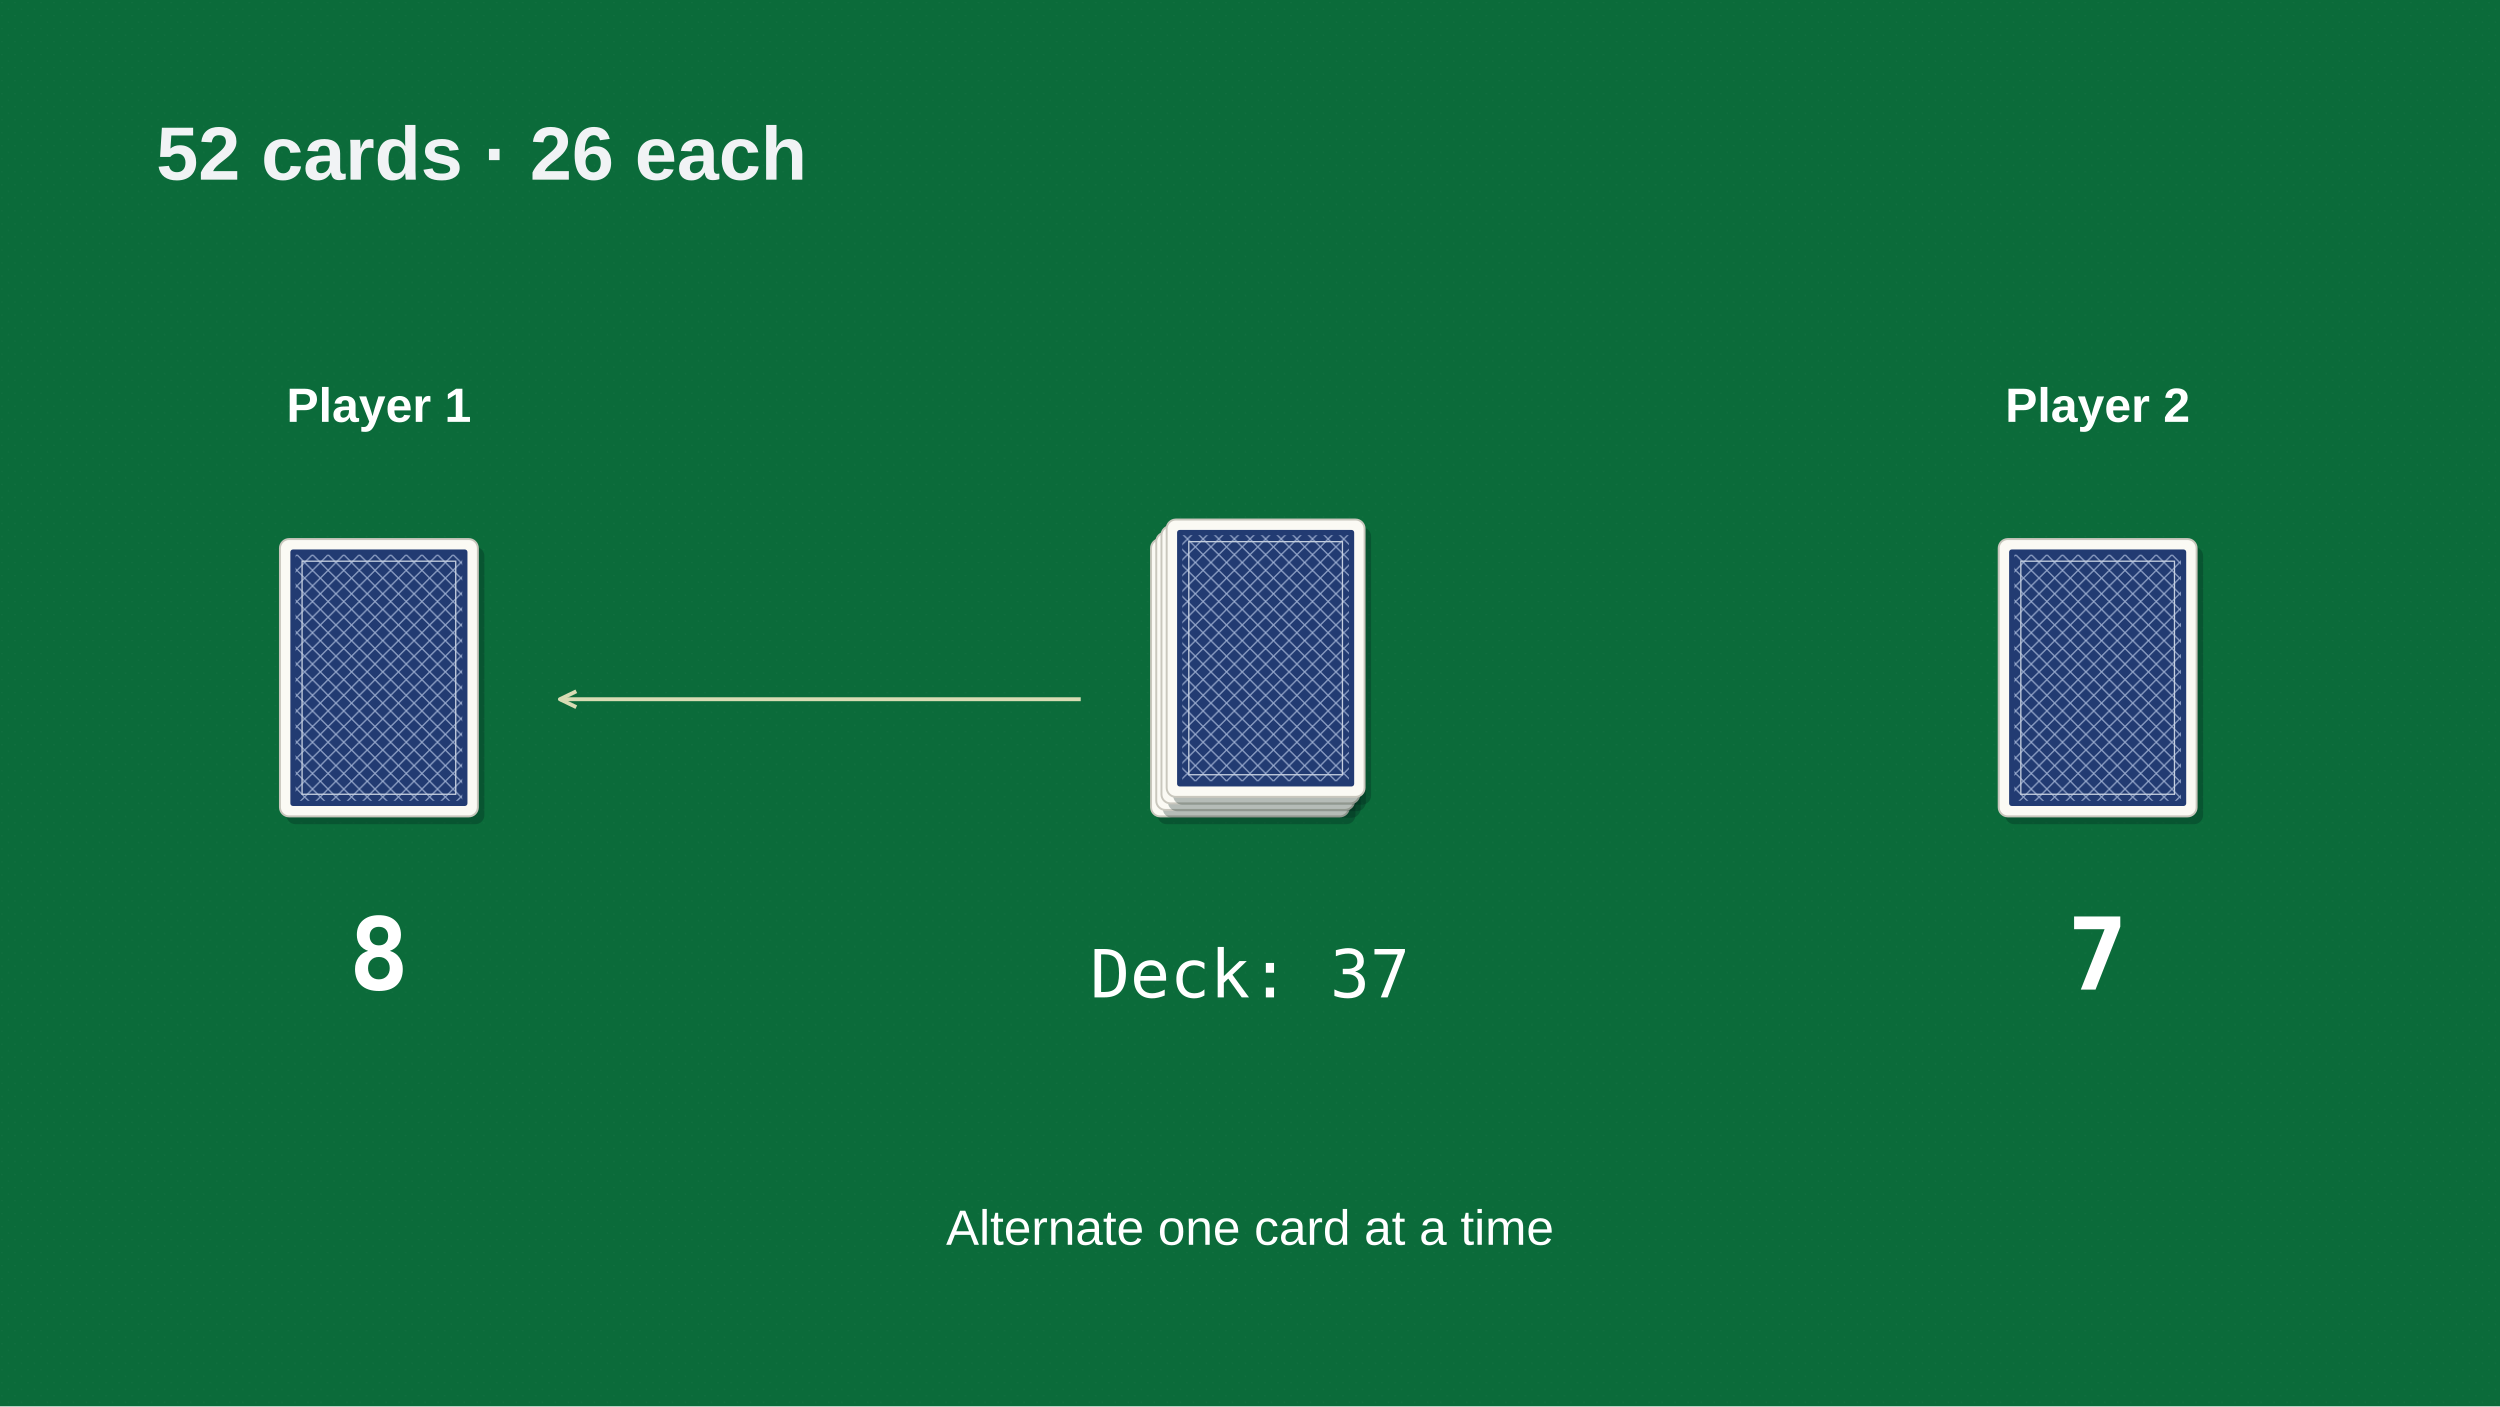
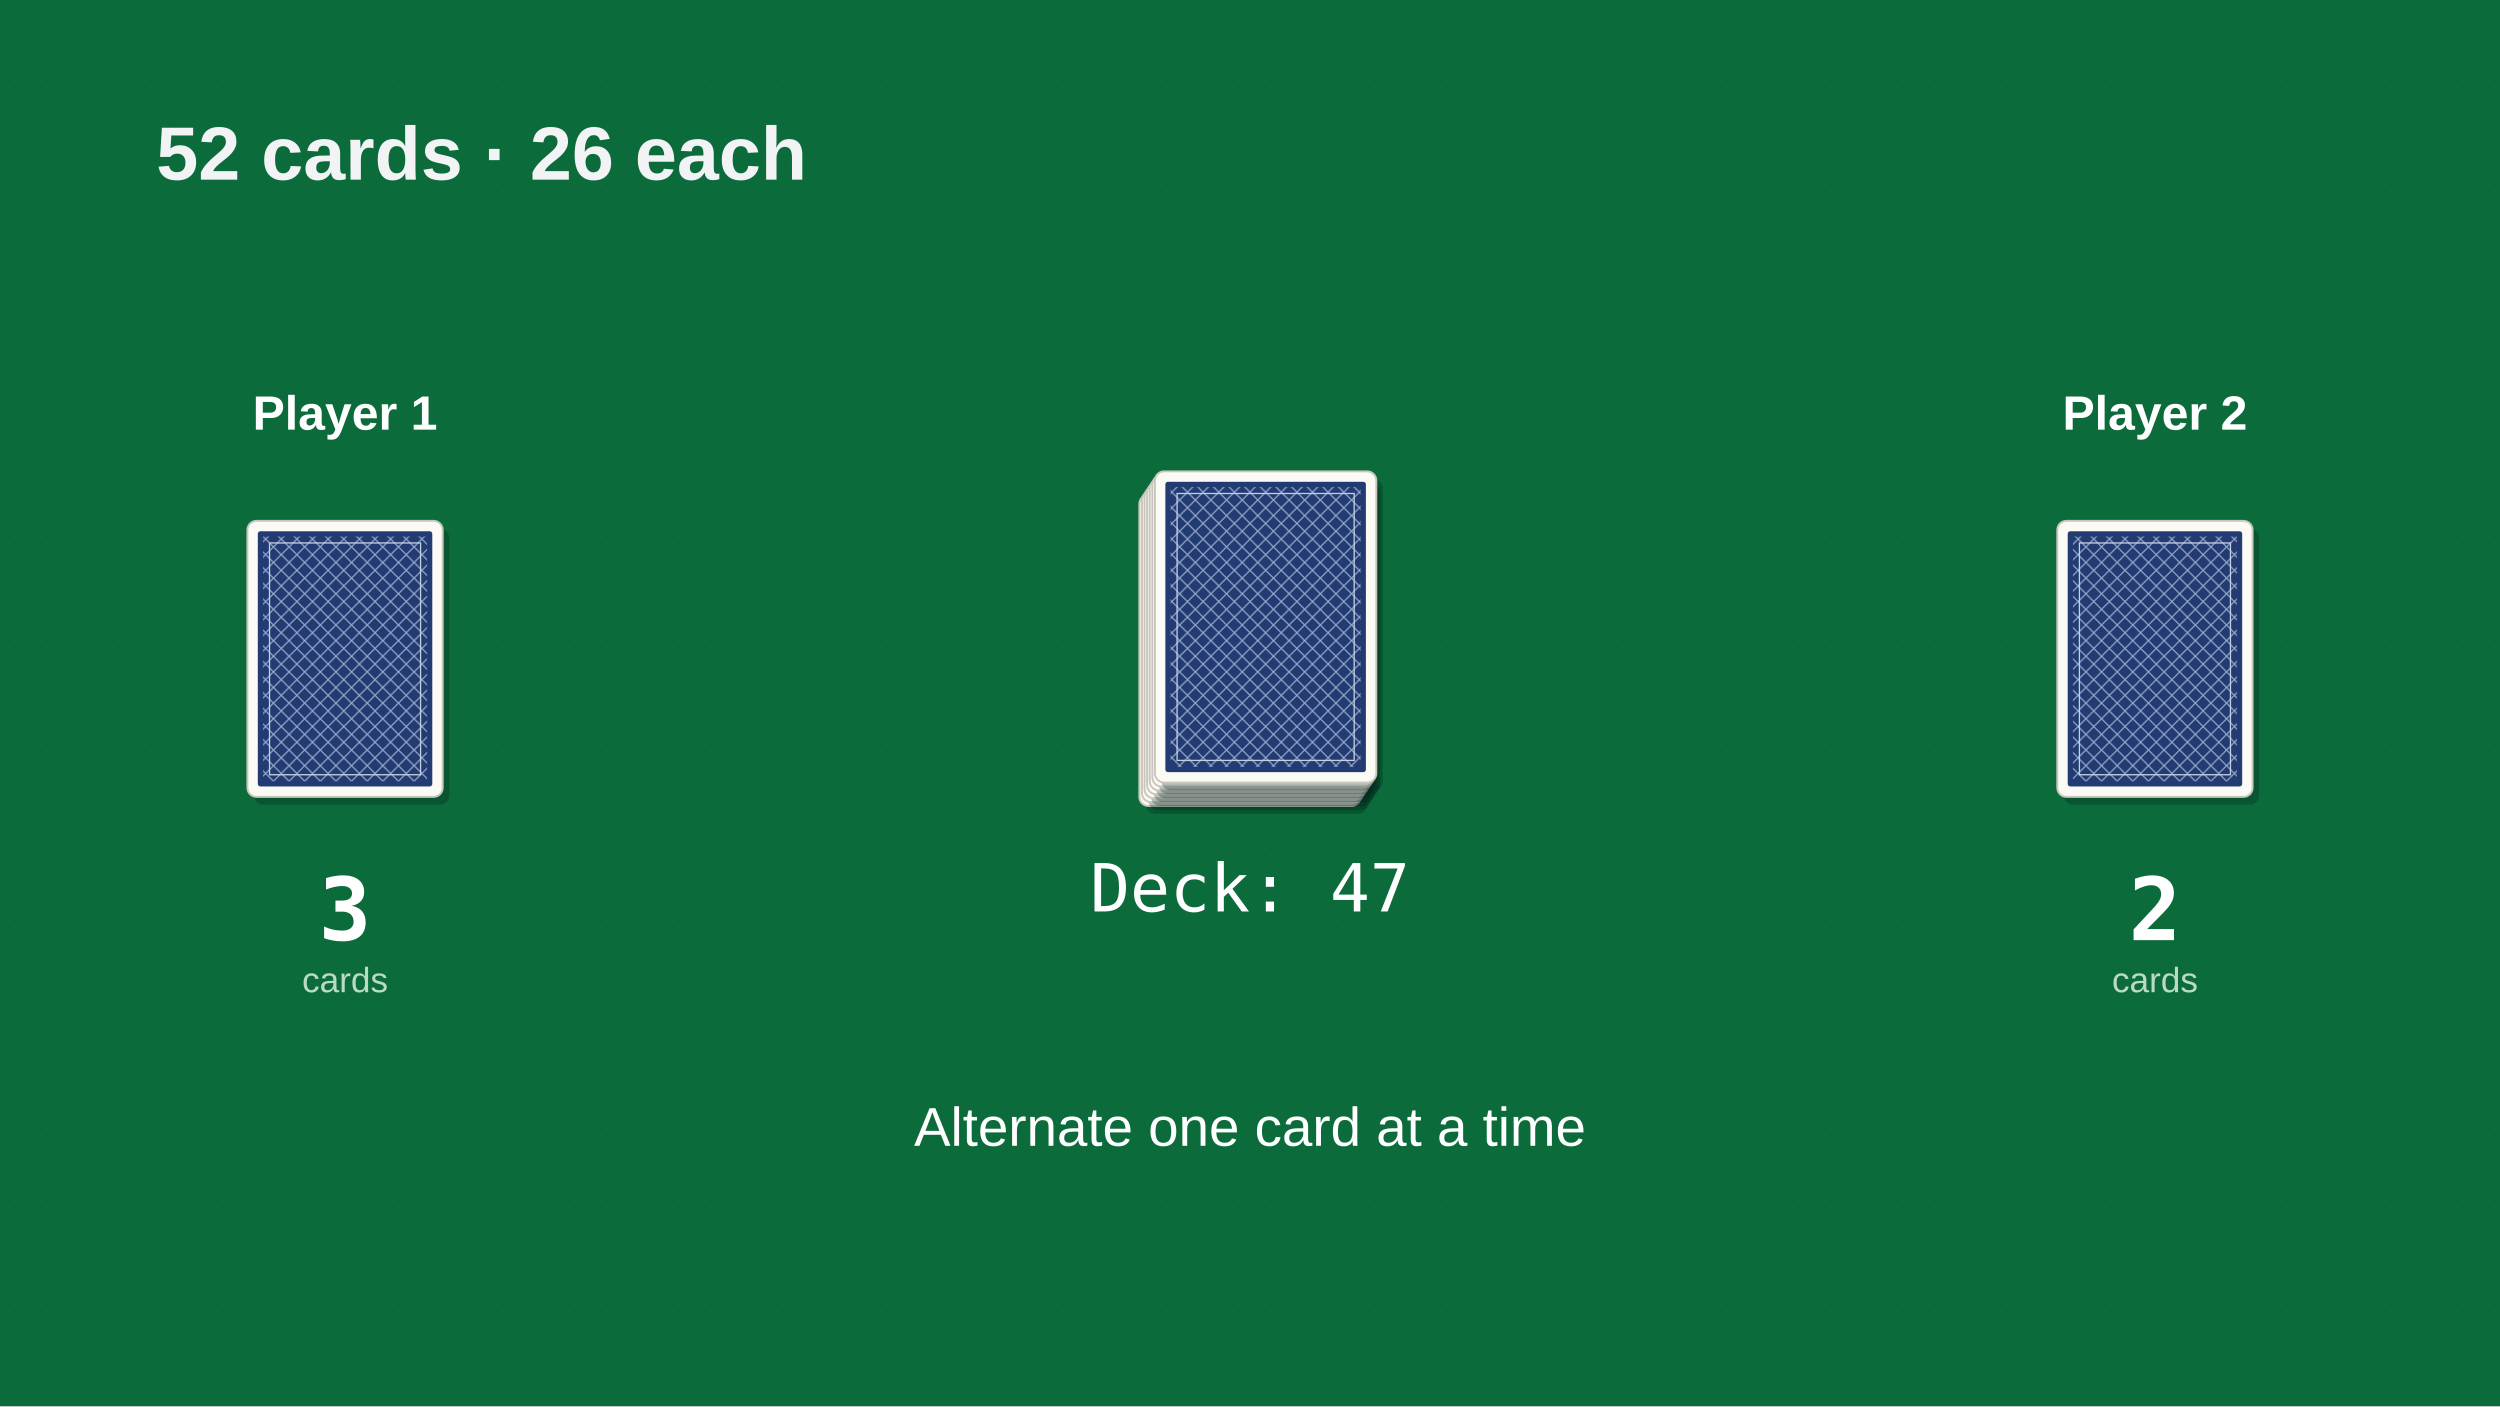
<svg xmlns="http://www.w3.org/2000/svg" width="1920" height="1080" viewBox="0 0 1920 1080" role="img">
  <defs>
    <pattern id="back" width="12" height="12" patternUnits="userSpaceOnUse">
      <path d="M0 6L6 0L12 6L6 12Z" fill="none" stroke="#8fa1c5" stroke-width="1" />
    </pattern>
    <pattern id="felt" width="10" height="10" patternUnits="userSpaceOnUse">
      <path d="M1 2h1M6 7h1" stroke="#ffffff" stroke-opacity=".035" />
    </pattern>
  </defs>
  <rect x="0.00" y="0.00" width="1920.00" height="1080.00" rx="0" fill="#0b6b3a" />
  <rect x="0.00" y="0.00" width="1920.00" height="1080.00" rx="0" fill="url(#felt)" />
  <text x="120.00" y="138.00" font-family="Liberation Sans" font-size="58" font-weight="700" fill="#f1f3f5" text-anchor="start" opacity="1" xml:space="preserve">52 cards · 26 each</text>
-   <text x="291.00" y="324.00" font-family="Liberation Sans" font-size="37" font-weight="700" fill="#fff" text-anchor="middle" opacity="1" xml:space="preserve">Player 1</text>
+   <text x="265.00" y="330.00" font-family="Liberation Sans" font-size="37" font-weight="700" fill="#ffffff" text-anchor="middle" opacity="1" xml:space="preserve">Player 1</text>
  <g opacity="1">
-     <rect x="220.00" y="420.00" width="152.00" height="213.00" rx="7" fill="#001e18" opacity="0.28" />
-     <rect x="215.00" y="414.00" width="152.00" height="213.00" rx="7" fill="#fbfaf4" stroke="#c9c7bd" stroke-width="1.5" />
-     <rect x="223.00" y="422.00" width="136.00" height="197.00" rx="2" fill="#223b72" />
-     <rect x="227.00" y="426.00" width="128.00" height="189.00" rx="0" fill="url(#back)" />
-     <rect x="232.00" y="431.00" width="118.00" height="179.00" rx="0" fill="none" stroke="#c5cfdf" stroke-width="1" />
+     <rect x="195.00" y="406.00" width="150.00" height="212.00" rx="7" fill="#001e18" opacity="0.28" />
+     <rect x="190.00" y="400.00" width="150.00" height="212.00" rx="7" fill="#fbfaf4" stroke="#c9c7bd" stroke-width="1.5" />
+     <rect x="198.00" y="408.00" width="134.00" height="196.00" rx="2" fill="#223b72" />
+     <rect x="202.00" y="412.00" width="126.00" height="188.00" rx="0" fill="url(#back)" />
+     <rect x="207.00" y="417.00" width="116.00" height="178.00" rx="0" fill="none" stroke="#c5cfdf" stroke-width="1" />
  </g>
-   <text x="291.00" y="760.00" font-family="DejaVu Sans Mono" font-size="77" font-weight="700" fill="#fff" text-anchor="middle" opacity="1" xml:space="preserve">8</text>
-   <text x="1611.00" y="324.00" font-family="Liberation Sans" font-size="37" font-weight="700" fill="#fff" text-anchor="middle" opacity="1" xml:space="preserve">Player 2</text>
+   <text x="265.00" y="722.00" font-family="DejaVu Sans Mono" font-size="67" font-weight="700" fill="#ffffff" text-anchor="middle" opacity="1" xml:space="preserve">3</text>
+   <text x="265.00" y="762.00" font-family="Liberation Sans" font-size="27" font-weight="400" fill="#b9dac3" text-anchor="middle" opacity="1" xml:space="preserve">cards</text>
+   <text x="1655.00" y="330.00" font-family="Liberation Sans" font-size="37" font-weight="700" fill="#ffffff" text-anchor="middle" opacity="1" xml:space="preserve">Player 2</text>
  <g opacity="1">
-     <rect x="1540.00" y="420.00" width="152.00" height="213.00" rx="7" fill="#001e18" opacity="0.28" />
-     <rect x="1535.00" y="414.00" width="152.00" height="213.00" rx="7" fill="#fbfaf4" stroke="#c9c7bd" stroke-width="1.5" />
-     <rect x="1543.00" y="422.00" width="136.00" height="197.00" rx="2" fill="#223b72" />
-     <rect x="1547.00" y="426.00" width="128.00" height="189.00" rx="0" fill="url(#back)" />
-     <rect x="1552.00" y="431.00" width="118.00" height="179.00" rx="0" fill="none" stroke="#c5cfdf" stroke-width="1" />
+     <rect x="1585.00" y="406.00" width="150.00" height="212.00" rx="7" fill="#001e18" opacity="0.28" />
+     <rect x="1580.00" y="400.00" width="150.00" height="212.00" rx="7" fill="#fbfaf4" stroke="#c9c7bd" stroke-width="1.5" />
+     <rect x="1588.00" y="408.00" width="134.00" height="196.00" rx="2" fill="#223b72" />
+     <rect x="1592.00" y="412.00" width="126.00" height="188.00" rx="0" fill="url(#back)" />
+     <rect x="1597.00" y="417.00" width="116.00" height="178.00" rx="0" fill="none" stroke="#c5cfdf" stroke-width="1" />
  </g>
-   <text x="1611.00" y="760.00" font-family="DejaVu Sans Mono" font-size="77" font-weight="700" fill="#fff" text-anchor="middle" opacity="1" xml:space="preserve">7</text>
+   <text x="1655.00" y="722.00" font-family="DejaVu Sans Mono" font-size="67" font-weight="700" fill="#ffffff" text-anchor="middle" opacity="1" xml:space="preserve">2</text>
+   <text x="1655.00" y="762.00" font-family="Liberation Sans" font-size="27" font-weight="400" fill="#b9dac3" text-anchor="middle" opacity="1" xml:space="preserve">cards</text>
  <g opacity="1">
-     <rect x="889.00" y="420.00" width="152.00" height="213.00" rx="7" fill="#001e18" opacity="0.28" />
-     <rect x="884.00" y="414.00" width="152.00" height="213.00" rx="7" fill="#fbfaf4" stroke="#c9c7bd" stroke-width="1.5" />
-     <rect x="892.00" y="422.00" width="136.00" height="197.00" rx="2" fill="#223b72" />
-     <rect x="896.00" y="426.00" width="128.00" height="189.00" rx="0" fill="url(#back)" />
-     <rect x="901.00" y="431.00" width="118.00" height="179.00" rx="0" fill="none" stroke="#c5cfdf" stroke-width="1" />
+     <rect x="880.00" y="386.00" width="170.00" height="239.00" rx="7" fill="#001e18" opacity="0.28" />
+     <rect x="875.00" y="380.00" width="170.00" height="239.00" rx="7" fill="#fbfaf4" stroke="#c9c7bd" stroke-width="1.5" />
+     <rect x="883.00" y="388.00" width="154.00" height="223.00" rx="2" fill="#223b72" />
+     <rect x="887.00" y="392.00" width="146.00" height="215.00" rx="0" fill="url(#back)" />
+     <rect x="892.00" y="397.00" width="136.00" height="205.00" rx="0" fill="none" stroke="#c5cfdf" stroke-width="1" />
  </g>
  <g opacity="1">
-     <rect x="893.00" y="415.00" width="152.00" height="213.00" rx="7" fill="#001e18" opacity="0.28" />
-     <rect x="888.00" y="409.00" width="152.00" height="213.00" rx="7" fill="#fbfaf4" stroke="#c9c7bd" stroke-width="1.5" />
-     <rect x="896.00" y="417.00" width="136.00" height="197.00" rx="2" fill="#223b72" />
-     <rect x="900.00" y="421.00" width="128.00" height="189.00" rx="0" fill="url(#back)" />
-     <rect x="905.00" y="426.00" width="118.00" height="179.00" rx="0" fill="none" stroke="#c5cfdf" stroke-width="1" />
+     <rect x="882.00" y="383.00" width="170.00" height="239.00" rx="7" fill="#001e18" opacity="0.28" />
+     <rect x="877.00" y="377.00" width="170.00" height="239.00" rx="7" fill="#fbfaf4" stroke="#c9c7bd" stroke-width="1.5" />
+     <rect x="885.00" y="385.00" width="154.00" height="223.00" rx="2" fill="#223b72" />
+     <rect x="889.00" y="389.00" width="146.00" height="215.00" rx="0" fill="url(#back)" />
+     <rect x="894.00" y="394.00" width="136.00" height="205.00" rx="0" fill="none" stroke="#c5cfdf" stroke-width="1" />
  </g>
  <g opacity="1">
-     <rect x="897.00" y="410.00" width="152.00" height="213.00" rx="7" fill="#001e18" opacity="0.28" />
-     <rect x="892.00" y="404.00" width="152.00" height="213.00" rx="7" fill="#fbfaf4" stroke="#c9c7bd" stroke-width="1.5" />
-     <rect x="900.00" y="412.00" width="136.00" height="197.00" rx="2" fill="#223b72" />
-     <rect x="904.00" y="416.00" width="128.00" height="189.00" rx="0" fill="url(#back)" />
-     <rect x="909.00" y="421.00" width="118.00" height="179.00" rx="0" fill="none" stroke="#c5cfdf" stroke-width="1" />
+     <rect x="884.00" y="380.00" width="170.00" height="239.00" rx="7" fill="#001e18" opacity="0.28" />
+     <rect x="879.00" y="374.00" width="170.00" height="239.00" rx="7" fill="#fbfaf4" stroke="#c9c7bd" stroke-width="1.5" />
+     <rect x="887.00" y="382.00" width="154.00" height="223.00" rx="2" fill="#223b72" />
+     <rect x="891.00" y="386.00" width="146.00" height="215.00" rx="0" fill="url(#back)" />
+     <rect x="896.00" y="391.00" width="136.00" height="205.00" rx="0" fill="none" stroke="#c5cfdf" stroke-width="1" />
  </g>
  <g opacity="1">
-     <rect x="901.00" y="405.00" width="152.00" height="213.00" rx="7" fill="#001e18" opacity="0.28" />
-     <rect x="896.00" y="399.00" width="152.00" height="213.00" rx="7" fill="#fbfaf4" stroke="#c9c7bd" stroke-width="1.5" />
-     <rect x="904.00" y="407.00" width="136.00" height="197.00" rx="2" fill="#223b72" />
-     <rect x="908.00" y="411.00" width="128.00" height="189.00" rx="0" fill="url(#back)" />
-     <rect x="913.00" y="416.00" width="118.00" height="179.00" rx="0" fill="none" stroke="#c5cfdf" stroke-width="1" />
+     <rect x="886.00" y="377.00" width="170.00" height="239.00" rx="7" fill="#001e18" opacity="0.28" />
+     <rect x="881.00" y="371.00" width="170.00" height="239.00" rx="7" fill="#fbfaf4" stroke="#c9c7bd" stroke-width="1.5" />
+     <rect x="889.00" y="379.00" width="154.00" height="223.00" rx="2" fill="#223b72" />
+     <rect x="893.00" y="383.00" width="146.00" height="215.00" rx="0" fill="url(#back)" />
+     <rect x="898.00" y="388.00" width="136.00" height="205.00" rx="0" fill="none" stroke="#c5cfdf" stroke-width="1" />
  </g>
-   <text x="960.00" y="766.00" font-family="DejaVu Sans Mono" font-size="51" font-weight="400" fill="#fff" text-anchor="middle" opacity="1" xml:space="preserve">Deck: 37</text>
-   <path d="M830.00 537.00L430.00 537.00" fill="none" stroke="#d8dcb4" stroke-width="3" />
-   <path d="M442.606 530.91 L430 537 L442.606 543.09" stroke="#d8dcb4" stroke-width="3" fill="none" stroke-linejoin="round" />
-   <text x="960.00" y="956.00" font-family="Liberation Sans" font-size="38" font-weight="400" fill="#fff" text-anchor="middle" opacity="1" xml:space="preserve">Alternate one card at a time</text>
+   <g opacity="1">
+     <rect x="888.00" y="374.00" width="170.00" height="239.00" rx="7" fill="#001e18" opacity="0.28" />
+     <rect x="883.00" y="368.00" width="170.00" height="239.00" rx="7" fill="#fbfaf4" stroke="#c9c7bd" stroke-width="1.5" />
+     <rect x="891.00" y="376.00" width="154.00" height="223.00" rx="2" fill="#223b72" />
+     <rect x="895.00" y="380.00" width="146.00" height="215.00" rx="0" fill="url(#back)" />
+     <rect x="900.00" y="385.00" width="136.00" height="205.00" rx="0" fill="none" stroke="#c5cfdf" stroke-width="1" />
+   </g>
+   <g opacity="1">
+     <rect x="890.00" y="371.00" width="170.00" height="239.00" rx="7" fill="#001e18" opacity="0.28" />
+     <rect x="885.00" y="365.00" width="170.00" height="239.00" rx="7" fill="#fbfaf4" stroke="#c9c7bd" stroke-width="1.5" />
+     <rect x="893.00" y="373.00" width="154.00" height="223.00" rx="2" fill="#223b72" />
+     <rect x="897.00" y="377.00" width="146.00" height="215.00" rx="0" fill="url(#back)" />
+     <rect x="902.00" y="382.00" width="136.00" height="205.00" rx="0" fill="none" stroke="#c5cfdf" stroke-width="1" />
+   </g>
+   <g opacity="1">
+     <rect x="892.00" y="368.00" width="170.00" height="239.00" rx="7" fill="#001e18" opacity="0.28" />
+     <rect x="887.00" y="362.00" width="170.00" height="239.00" rx="7" fill="#fbfaf4" stroke="#c9c7bd" stroke-width="1.5" />
+     <rect x="895.00" y="370.00" width="154.00" height="223.00" rx="2" fill="#223b72" />
+     <rect x="899.00" y="374.00" width="146.00" height="215.00" rx="0" fill="url(#back)" />
+     <rect x="904.00" y="379.00" width="136.00" height="205.00" rx="0" fill="none" stroke="#c5cfdf" stroke-width="1" />
+   </g>
+   <text x="960.00" y="700.00" font-family="DejaVu Sans Mono" font-size="51" font-weight="400" fill="#ffffff" text-anchor="middle" opacity="1" xml:space="preserve">Deck: 47</text>
+   <text x="960.00" y="880.00" font-family="Liberation Sans" font-size="42" font-weight="400" fill="#ffffff" text-anchor="middle" opacity="1" xml:space="preserve">Alternate one card at a time</text>
</svg>
